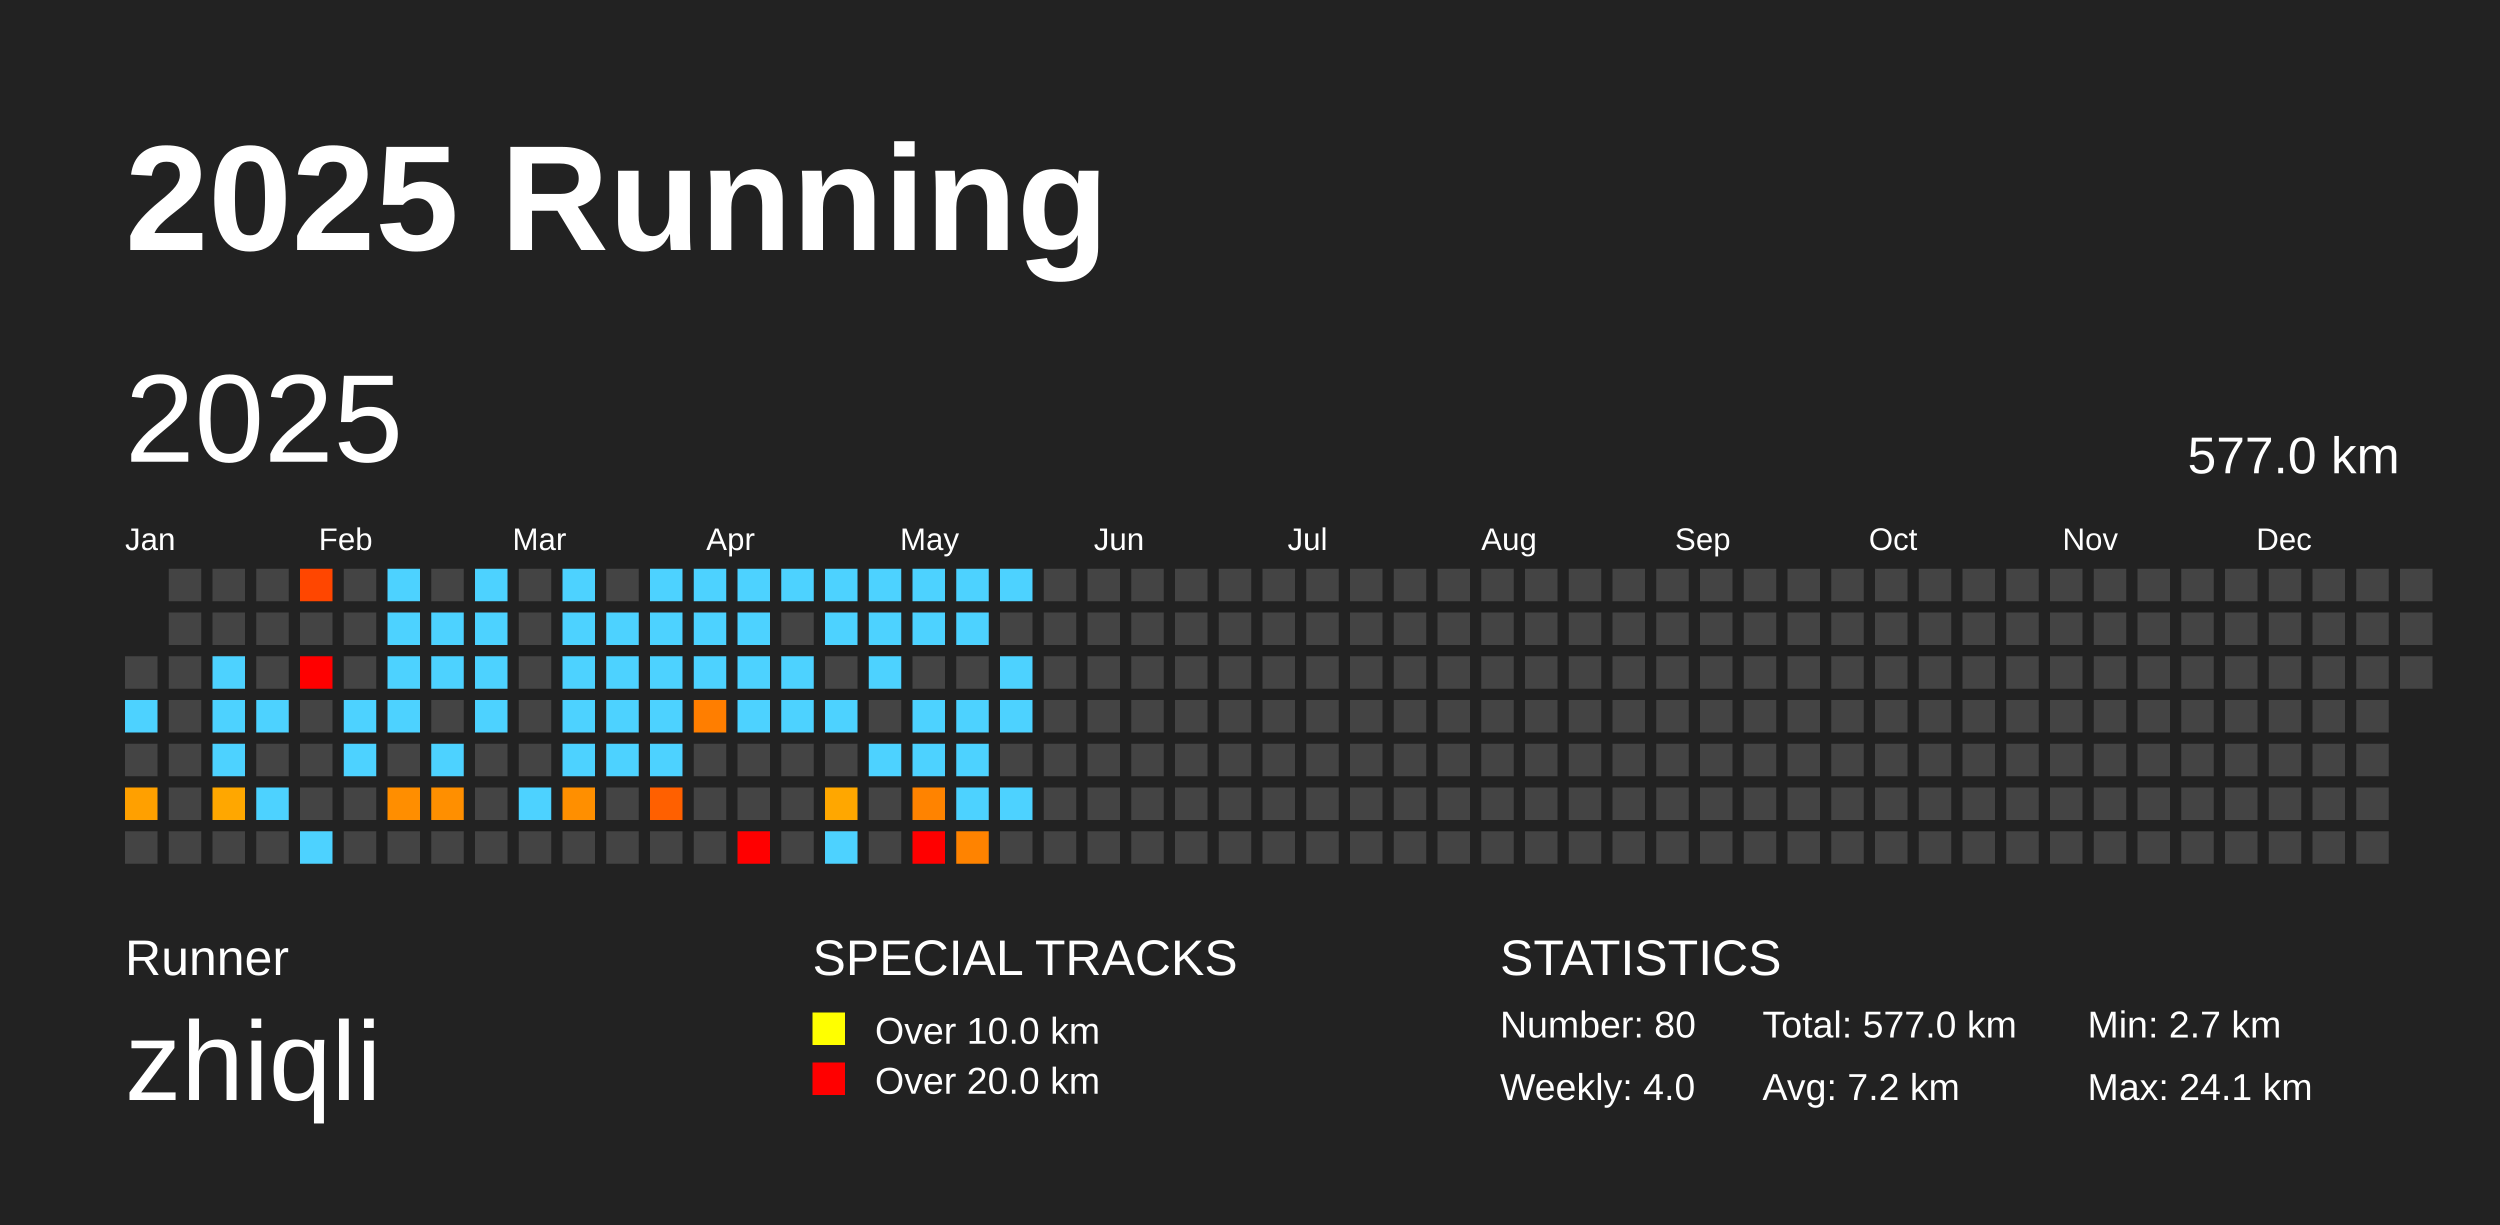
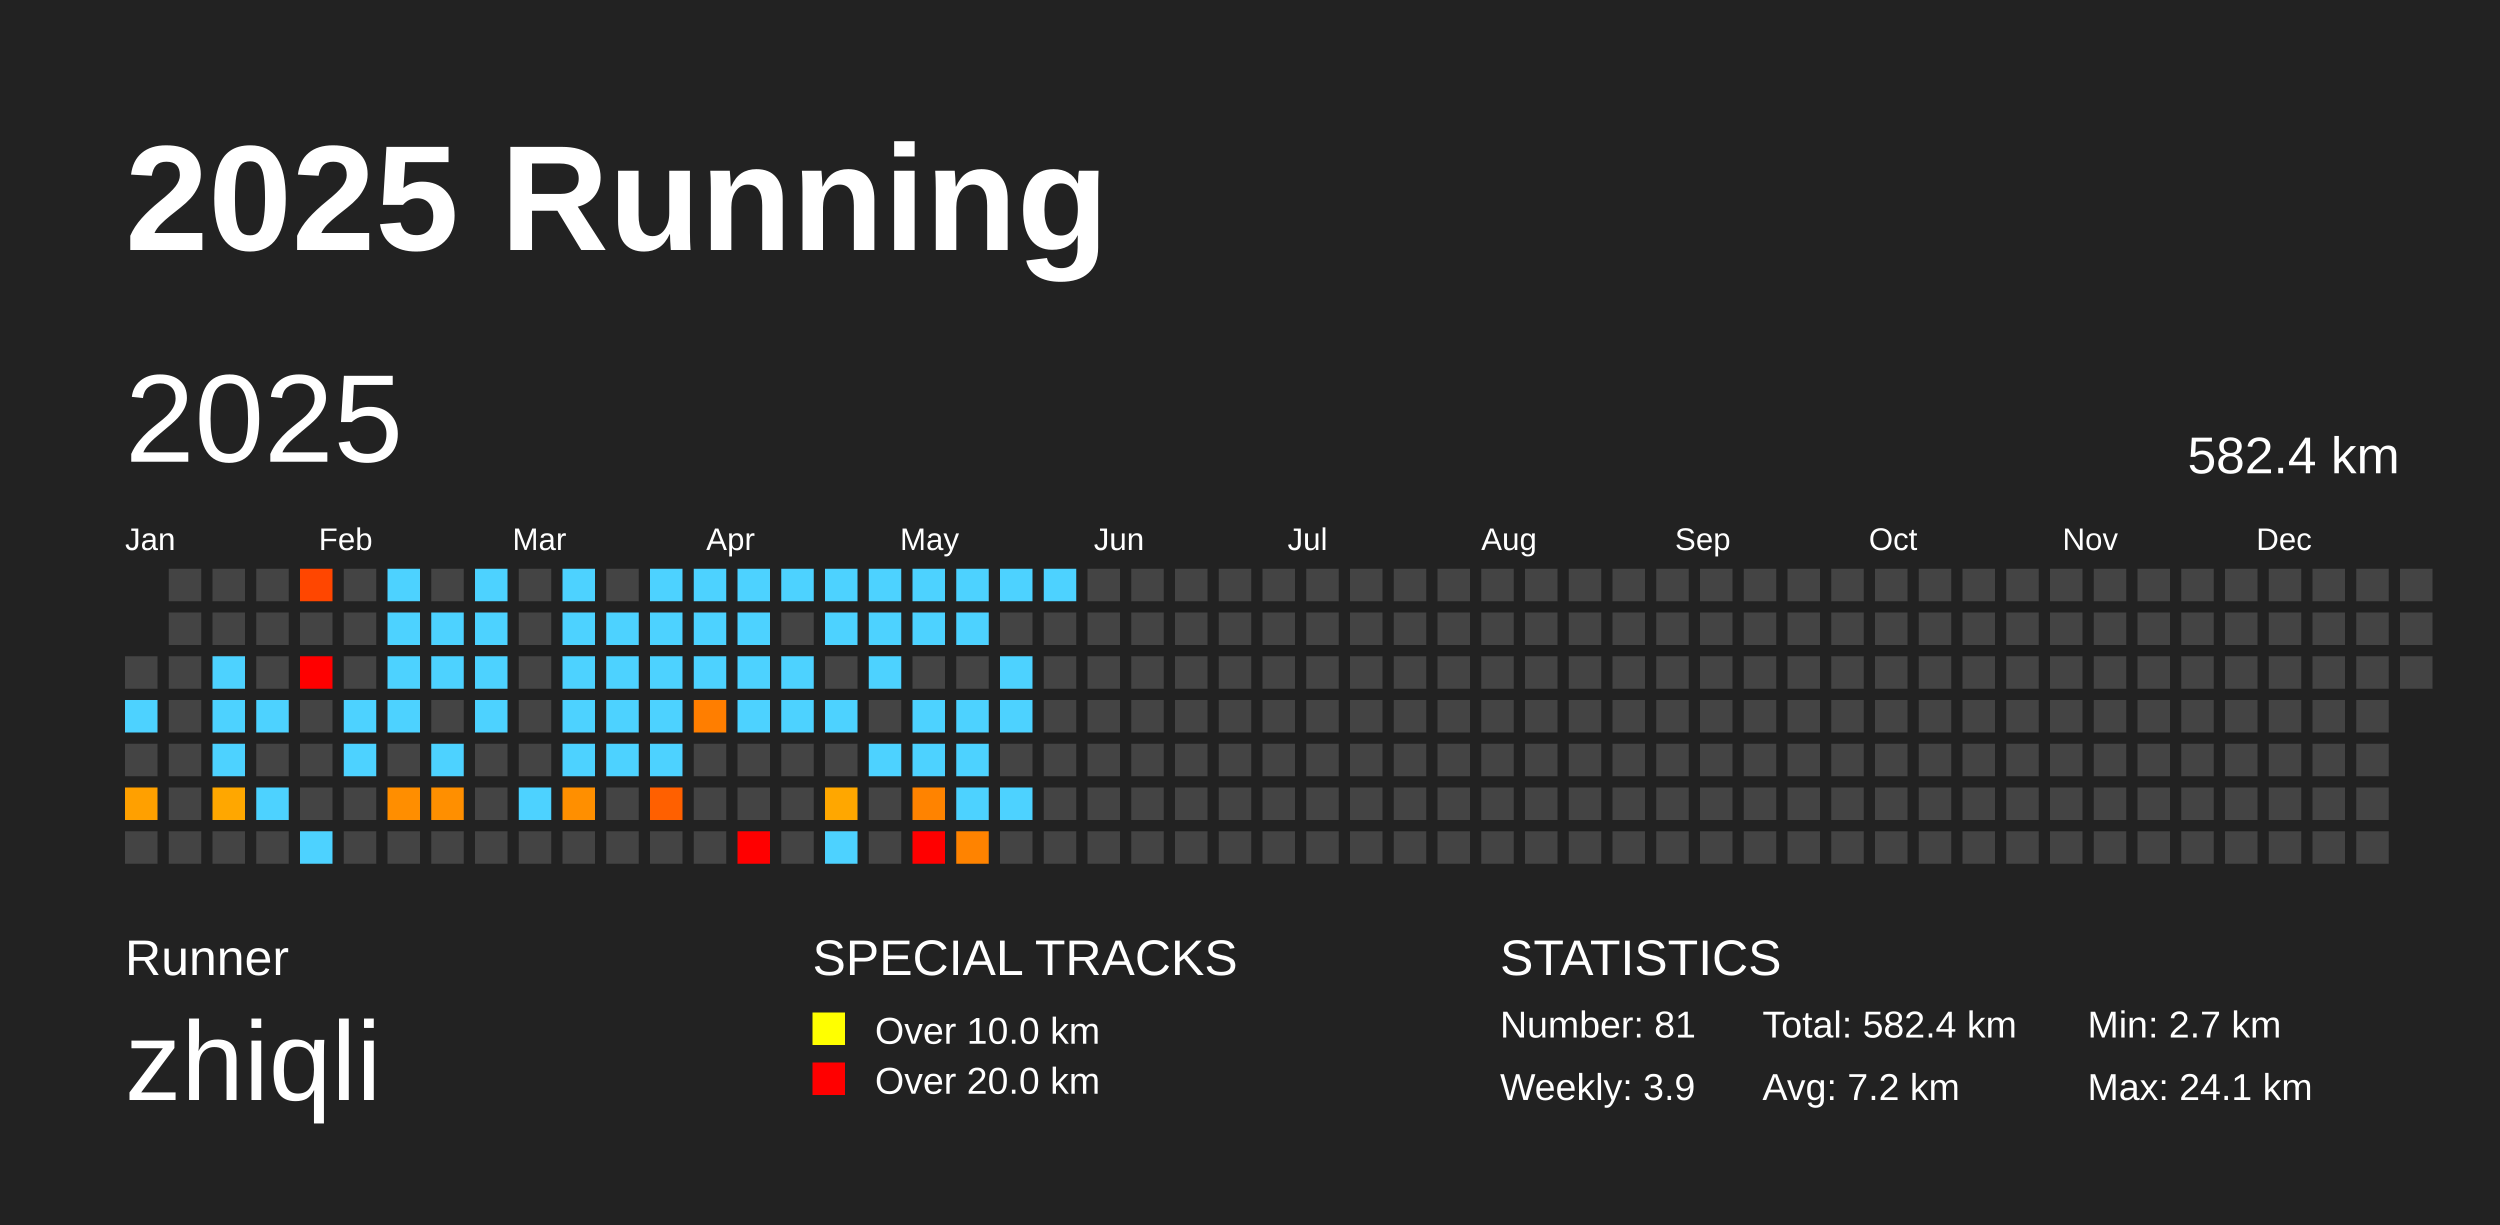
<svg xmlns="http://www.w3.org/2000/svg" baseProfile="full" height="98mm" version="1.1" viewBox="0,0,200,98" width="200mm">
  <defs />
  <rect fill="#222222" height="98" width="200" x="0" y="0" />
  <text fill="#FFFFFF" style="font-size:12px; font-family:Arial; font-weight:bold;" x="10" y="20">2025 Running</text>
  <text fill="#FFFFFF" style="font-size:4px; font-family:Arial" x="10" y="78">Runner</text>
  <text fill="#FFFFFF" style="font-size:9px; font-family:Arial" x="10" y="88">zhiqli</text>
  <text fill="#FFFFFF" style="font-size:4px; font-family:Arial" x="65" y="78">SPECIAL TRACKS</text>
  <rect fill="yellow" height="2.6" width="2.6" x="65" y="81" />
  <text fill="#FFFFFF" style="font-size:3px; font-family:Arial" x="70" y="83.5">Over 10.0 km</text>
  <rect fill="red" height="2.6" width="2.6" x="65" y="85" />
  <text fill="#FFFFFF" style="font-size:3px; font-family:Arial" x="70" y="87.5">Over 20.0 km</text>
  <text fill="#FFFFFF" style="font-size:4px; font-family:Arial" x="120" y="78">STATISTICS</text>
-   <text fill="#FFFFFF" style="font-size:3px; font-family:Arial" x="120" y="83">Number: 80</text>
-   <text fill="#FFFFFF" style="font-size:3px; font-family:Arial" x="120" y="88">Weekly: 4.0</text>
-   <text fill="#FFFFFF" style="font-size:3px; font-family:Arial" x="141" y="83">Total: 577.0 km</text>
+   <text fill="#FFFFFF" style="font-size:3px; font-family:Arial" x="120" y="83">Number: 81</text>
+   <text fill="#FFFFFF" style="font-size:3px; font-family:Arial" x="120" y="88">Weekly: 3.9</text>
+   <text fill="#FFFFFF" style="font-size:3px; font-family:Arial" x="141" y="83">Total: 582.4 km</text>
  <text fill="#FFFFFF" style="font-size:3px; font-family:Arial" x="141" y="88">Avg: 7.2 km</text>
  <text fill="#FFFFFF" style="font-size:3px; font-family:Arial" x="167" y="83">Min: 2.7 km</text>
  <text fill="#FFFFFF" style="font-size:3px; font-family:Arial" x="167" y="88">Max: 24.1 km</text>
  <text dominant-baseline="hanging" fill="#FFFFFF" style="font-size:10.0px; font-family:Arial;" x="10" y="30">2025</text>
-   <text dominant-baseline="hanging" fill="#FFFFFF" style="font-size:4.125px; font-family:Arial;" x="175" y="35">577.0 km</text>
+   <text dominant-baseline="hanging" fill="#FFFFFF" style="font-size:4.125px; font-family:Arial;" x="175" y="35">582.4 km</text>
  <text fill="#FFFFFF" style="font-size:2.5px; font-family:Arial" x="10.0" y="44">Jan</text>
  <text fill="#FFFFFF" style="font-size:2.5px; font-family:Arial" x="25.5" y="44">Feb</text>
  <text fill="#FFFFFF" style="font-size:2.5px; font-family:Arial" x="41.0" y="44">Mar</text>
  <text fill="#FFFFFF" style="font-size:2.5px; font-family:Arial" x="56.5" y="44">Apr</text>
  <text fill="#FFFFFF" style="font-size:2.5px; font-family:Arial" x="72.0" y="44">May</text>
  <text fill="#FFFFFF" style="font-size:2.5px; font-family:Arial" x="87.5" y="44">Jun</text>
  <text fill="#FFFFFF" style="font-size:2.5px; font-family:Arial" x="103.0" y="44">Jul</text>
  <text fill="#FFFFFF" style="font-size:2.5px; font-family:Arial" x="118.5" y="44">Aug</text>
  <text fill="#FFFFFF" style="font-size:2.5px; font-family:Arial" x="134.0" y="44">Sep</text>
  <text fill="#FFFFFF" style="font-size:2.5px; font-family:Arial" x="149.5" y="44">Oct</text>
  <text fill="#FFFFFF" style="font-size:2.5px; font-family:Arial" x="165.0" y="44">Nov</text>
  <text fill="#FFFFFF" style="font-size:2.5px; font-family:Arial" x="180.5" y="44">Dec</text>
  <rect fill="#444444" height="2.6" width="2.6" x="10.0" y="52.5" />
  <rect fill="#4dd2ff" height="2.6" width="2.6" x="10.0" y="56.0" />
  <rect fill="#444444" height="2.6" width="2.6" x="10.0" y="59.5" />
  <rect fill="#ffa000" height="2.6" width="2.6" x="10.0" y="63.0" />
  <rect fill="#444444" height="2.6" width="2.6" x="10.0" y="66.5" />
  <rect fill="#444444" height="2.6" width="2.6" x="13.5" y="45.5" />
  <rect fill="#444444" height="2.6" width="2.6" x="13.5" y="49.0" />
  <rect fill="#444444" height="2.6" width="2.6" x="13.5" y="52.5" />
  <rect fill="#444444" height="2.6" width="2.6" x="13.5" y="56.0" />
  <rect fill="#444444" height="2.6" width="2.6" x="13.5" y="59.5" />
  <rect fill="#444444" height="2.6" width="2.6" x="13.5" y="63.0" />
  <rect fill="#444444" height="2.6" width="2.6" x="13.5" y="66.5" />
  <rect fill="#444444" height="2.6" width="2.6" x="17.0" y="45.5" />
  <rect fill="#444444" height="2.6" width="2.6" x="17.0" y="49.0" />
  <rect fill="#4dd2ff" height="2.6" width="2.6" x="17.0" y="52.5" />
  <rect fill="#4dd2ff" height="2.6" width="2.6" x="17.0" y="56.0" />
  <rect fill="#4dd2ff" height="2.6" width="2.6" x="17.0" y="59.5" />
  <rect fill="#ffa700" height="2.6" width="2.6" x="17.0" y="63.0" />
  <rect fill="#444444" height="2.6" width="2.6" x="17.0" y="66.5" />
  <rect fill="#444444" height="2.6" width="2.6" x="20.5" y="45.5" />
  <rect fill="#444444" height="2.6" width="2.6" x="20.5" y="49.0" />
  <rect fill="#444444" height="2.6" width="2.6" x="20.5" y="52.5" />
  <rect fill="#4dd2ff" height="2.6" width="2.6" x="20.5" y="56.0" />
  <rect fill="#444444" height="2.6" width="2.6" x="20.5" y="59.5" />
  <rect fill="#4dd2ff" height="2.6" width="2.6" x="20.5" y="63.0" />
  <rect fill="#444444" height="2.6" width="2.6" x="20.5" y="66.5" />
  <rect fill="#ff4600" height="2.6" width="2.6" x="24.0" y="45.5" />
  <rect fill="#444444" height="2.6" width="2.6" x="24.0" y="49.0" />
  <rect fill="red" height="2.6" width="2.6" x="24.0" y="52.5" />
  <rect fill="#444444" height="2.6" width="2.6" x="24.0" y="56.0" />
  <rect fill="#444444" height="2.6" width="2.6" x="24.0" y="59.5" />
  <rect fill="#444444" height="2.6" width="2.6" x="24.0" y="63.0" />
  <rect fill="#4dd2ff" height="2.6" width="2.6" x="24.0" y="66.5" />
  <rect fill="#444444" height="2.6" width="2.6" x="27.5" y="45.5" />
  <rect fill="#444444" height="2.6" width="2.6" x="27.5" y="49.0" />
  <rect fill="#444444" height="2.6" width="2.6" x="27.5" y="52.5" />
  <rect fill="#4dd2ff" height="2.6" width="2.6" x="27.5" y="56.0" />
  <rect fill="#4dd2ff" height="2.6" width="2.6" x="27.5" y="59.5" />
  <rect fill="#444444" height="2.6" width="2.6" x="27.5" y="63.0" />
  <rect fill="#444444" height="2.6" width="2.6" x="27.5" y="66.5" />
  <rect fill="#4dd2ff" height="2.6" width="2.6" x="31.0" y="45.5" />
  <rect fill="#4dd2ff" height="2.6" width="2.6" x="31.0" y="49.0" />
  <rect fill="#4dd2ff" height="2.6" width="2.6" x="31.0" y="52.5" />
  <rect fill="#4dd2ff" height="2.6" width="2.6" x="31.0" y="56.0" />
  <rect fill="#444444" height="2.6" width="2.6" x="31.0" y="59.5" />
  <rect fill="#ff8e00" height="2.6" width="2.6" x="31.0" y="63.0" />
  <rect fill="#444444" height="2.6" width="2.6" x="31.0" y="66.5" />
  <rect fill="#444444" height="2.6" width="2.6" x="34.5" y="45.5" />
  <rect fill="#4dd2ff" height="2.6" width="2.6" x="34.5" y="49.0" />
  <rect fill="#4dd2ff" height="2.6" width="2.6" x="34.5" y="52.5" />
  <rect fill="#444444" height="2.6" width="2.6" x="34.5" y="56.0" />
  <rect fill="#4dd2ff" height="2.6" width="2.6" x="34.5" y="59.5" />
  <rect fill="#ff8f00" height="2.6" width="2.6" x="34.5" y="63.0" />
  <rect fill="#444444" height="2.6" width="2.6" x="34.5" y="66.5" />
  <rect fill="#4dd2ff" height="2.6" width="2.6" x="38.0" y="45.5" />
  <rect fill="#4dd2ff" height="2.6" width="2.6" x="38.0" y="49.0" />
  <rect fill="#4dd2ff" height="2.6" width="2.6" x="38.0" y="52.5" />
  <rect fill="#4dd2ff" height="2.6" width="2.6" x="38.0" y="56.0" />
  <rect fill="#444444" height="2.6" width="2.6" x="38.0" y="59.5" />
  <rect fill="#444444" height="2.6" width="2.6" x="38.0" y="63.0" />
  <rect fill="#444444" height="2.6" width="2.6" x="38.0" y="66.5" />
  <rect fill="#444444" height="2.6" width="2.6" x="41.5" y="45.5" />
  <rect fill="#444444" height="2.6" width="2.6" x="41.5" y="49.0" />
  <rect fill="#444444" height="2.6" width="2.6" x="41.5" y="52.5" />
  <rect fill="#444444" height="2.6" width="2.6" x="41.5" y="56.0" />
  <rect fill="#444444" height="2.6" width="2.6" x="41.5" y="59.5" />
  <rect fill="#4dd2ff" height="2.6" width="2.6" x="41.5" y="63.0" />
  <rect fill="#444444" height="2.6" width="2.6" x="41.5" y="66.5" />
  <rect fill="#4dd2ff" height="2.6" width="2.6" x="45.0" y="45.5" />
  <rect fill="#4dd2ff" height="2.6" width="2.6" x="45.0" y="49.0" />
  <rect fill="#4dd2ff" height="2.6" width="2.6" x="45.0" y="52.5" />
  <rect fill="#4dd2ff" height="2.6" width="2.6" x="45.0" y="56.0" />
  <rect fill="#4dd2ff" height="2.6" width="2.6" x="45.0" y="59.5" />
  <rect fill="#ff8f00" height="2.6" width="2.6" x="45.0" y="63.0" />
  <rect fill="#444444" height="2.6" width="2.6" x="45.0" y="66.5" />
  <rect fill="#444444" height="2.6" width="2.6" x="48.5" y="45.5" />
  <rect fill="#4dd2ff" height="2.6" width="2.6" x="48.5" y="49.0" />
  <rect fill="#4dd2ff" height="2.6" width="2.6" x="48.5" y="52.5" />
  <rect fill="#4dd2ff" height="2.6" width="2.6" x="48.5" y="56.0" />
  <rect fill="#4dd2ff" height="2.6" width="2.6" x="48.5" y="59.5" />
  <rect fill="#444444" height="2.6" width="2.6" x="48.5" y="63.0" />
  <rect fill="#444444" height="2.6" width="2.6" x="48.5" y="66.5" />
  <rect fill="#4dd2ff" height="2.6" width="2.6" x="52.0" y="45.5" />
  <rect fill="#4dd2ff" height="2.6" width="2.6" x="52.0" y="49.0" />
  <rect fill="#4dd2ff" height="2.6" width="2.6" x="52.0" y="52.5" />
  <rect fill="#4dd2ff" height="2.6" width="2.6" x="52.0" y="56.0" />
  <rect fill="#4dd2ff" height="2.6" width="2.6" x="52.0" y="59.5" />
  <rect fill="#ff6000" height="2.6" width="2.6" x="52.0" y="63.0" />
  <rect fill="#444444" height="2.6" width="2.6" x="52.0" y="66.5" />
  <rect fill="#4dd2ff" height="2.6" width="2.6" x="55.5" y="45.5" />
  <rect fill="#4dd2ff" height="2.6" width="2.6" x="55.5" y="49.0" />
  <rect fill="#4dd2ff" height="2.6" width="2.6" x="55.5" y="52.5" />
  <rect fill="#ff7e00" height="2.6" width="2.6" x="55.5" y="56.0" />
  <rect fill="#444444" height="2.6" width="2.6" x="55.5" y="59.5" />
  <rect fill="#444444" height="2.6" width="2.6" x="55.5" y="63.0" />
  <rect fill="#444444" height="2.6" width="2.6" x="55.5" y="66.5" />
  <rect fill="#4dd2ff" height="2.6" width="2.6" x="59.0" y="45.5" />
  <rect fill="#4dd2ff" height="2.6" width="2.6" x="59.0" y="49.0" />
  <rect fill="#4dd2ff" height="2.6" width="2.6" x="59.0" y="52.5" />
  <rect fill="#4dd2ff" height="2.6" width="2.6" x="59.0" y="56.0" />
  <rect fill="#444444" height="2.6" width="2.6" x="59.0" y="59.5" />
  <rect fill="#444444" height="2.6" width="2.6" x="59.0" y="63.0" />
  <rect fill="red" height="2.6" width="2.6" x="59.0" y="66.5" />
  <rect fill="#4dd2ff" height="2.6" width="2.6" x="62.5" y="45.5" />
  <rect fill="#444444" height="2.6" width="2.6" x="62.5" y="49.0" />
  <rect fill="#4dd2ff" height="2.6" width="2.6" x="62.5" y="52.5" />
  <rect fill="#4dd2ff" height="2.6" width="2.6" x="62.5" y="56.0" />
  <rect fill="#444444" height="2.6" width="2.6" x="62.5" y="59.5" />
  <rect fill="#444444" height="2.6" width="2.6" x="62.5" y="63.0" />
  <rect fill="#444444" height="2.6" width="2.6" x="62.5" y="66.5" />
  <rect fill="#4dd2ff" height="2.6" width="2.6" x="66.0" y="45.5" />
  <rect fill="#4dd2ff" height="2.6" width="2.6" x="66.0" y="49.0" />
  <rect fill="#444444" height="2.6" width="2.6" x="66.0" y="52.5" />
  <rect fill="#4dd2ff" height="2.6" width="2.6" x="66.0" y="56.0" />
  <rect fill="#444444" height="2.6" width="2.6" x="66.0" y="59.5" />
  <rect fill="#ffa700" height="2.6" width="2.6" x="66.0" y="63.0" />
  <rect fill="#4dd2ff" height="2.6" width="2.6" x="66.0" y="66.5" />
  <rect fill="#4dd2ff" height="2.6" width="2.6" x="69.5" y="45.5" />
  <rect fill="#4dd2ff" height="2.6" width="2.6" x="69.5" y="49.0" />
  <rect fill="#4dd2ff" height="2.6" width="2.6" x="69.5" y="52.5" />
  <rect fill="#444444" height="2.6" width="2.6" x="69.5" y="56.0" />
  <rect fill="#4dd2ff" height="2.6" width="2.6" x="69.5" y="59.5" />
  <rect fill="#444444" height="2.6" width="2.6" x="69.5" y="63.0" />
  <rect fill="#444444" height="2.6" width="2.6" x="69.5" y="66.5" />
  <rect fill="#4dd2ff" height="2.6" width="2.6" x="73.0" y="45.5" />
  <rect fill="#4dd2ff" height="2.6" width="2.6" x="73.0" y="49.0" />
  <rect fill="#444444" height="2.6" width="2.6" x="73.0" y="52.5" />
  <rect fill="#4dd2ff" height="2.6" width="2.6" x="73.0" y="56.0" />
  <rect fill="#4dd2ff" height="2.6" width="2.6" x="73.0" y="59.5" />
  <rect fill="#ff8300" height="2.6" width="2.6" x="73.0" y="63.0" />
  <rect fill="red" height="2.6" width="2.6" x="73.0" y="66.5" />
  <rect fill="#4dd2ff" height="2.6" width="2.6" x="76.5" y="45.5" />
  <rect fill="#4dd2ff" height="2.6" width="2.6" x="76.5" y="49.0" />
  <rect fill="#444444" height="2.6" width="2.6" x="76.5" y="52.5" />
  <rect fill="#4dd2ff" height="2.6" width="2.6" x="76.5" y="56.0" />
  <rect fill="#4dd2ff" height="2.6" width="2.6" x="76.5" y="59.5" />
  <rect fill="#4dd2ff" height="2.6" width="2.6" x="76.5" y="63.0" />
  <rect fill="#ff8300" height="2.6" width="2.6" x="76.5" y="66.5" />
  <rect fill="#4dd2ff" height="2.6" width="2.6" x="80.0" y="45.5" />
  <rect fill="#444444" height="2.6" width="2.6" x="80.0" y="49.0" />
  <rect fill="#4dd2ff" height="2.6" width="2.6" x="80.0" y="52.5" />
  <rect fill="#4dd2ff" height="2.6" width="2.6" x="80.0" y="56.0" />
  <rect fill="#444444" height="2.6" width="2.6" x="80.0" y="59.5" />
  <rect fill="#4dd2ff" height="2.6" width="2.6" x="80.0" y="63.0" />
  <rect fill="#444444" height="2.6" width="2.6" x="80.0" y="66.5" />
-   <rect fill="#444444" height="2.6" width="2.6" x="83.5" y="45.5" />
+   <rect fill="#4dd2ff" height="2.6" width="2.6" x="83.5" y="45.5" />
  <rect fill="#444444" height="2.6" width="2.6" x="83.5" y="49.0" />
  <rect fill="#444444" height="2.6" width="2.6" x="83.5" y="52.5" />
  <rect fill="#444444" height="2.6" width="2.6" x="83.5" y="56.0" />
  <rect fill="#444444" height="2.6" width="2.6" x="83.5" y="59.5" />
  <rect fill="#444444" height="2.6" width="2.6" x="83.5" y="63.0" />
  <rect fill="#444444" height="2.6" width="2.6" x="83.5" y="66.5" />
  <rect fill="#444444" height="2.6" width="2.6" x="87.0" y="45.5" />
  <rect fill="#444444" height="2.6" width="2.6" x="87.0" y="49.0" />
  <rect fill="#444444" height="2.6" width="2.6" x="87.0" y="52.5" />
  <rect fill="#444444" height="2.6" width="2.6" x="87.0" y="56.0" />
  <rect fill="#444444" height="2.6" width="2.6" x="87.0" y="59.5" />
  <rect fill="#444444" height="2.6" width="2.6" x="87.0" y="63.0" />
  <rect fill="#444444" height="2.6" width="2.6" x="87.0" y="66.5" />
  <rect fill="#444444" height="2.6" width="2.6" x="90.5" y="45.5" />
  <rect fill="#444444" height="2.6" width="2.6" x="90.5" y="49.0" />
  <rect fill="#444444" height="2.6" width="2.6" x="90.5" y="52.5" />
  <rect fill="#444444" height="2.6" width="2.6" x="90.5" y="56.0" />
  <rect fill="#444444" height="2.6" width="2.6" x="90.5" y="59.5" />
  <rect fill="#444444" height="2.6" width="2.6" x="90.5" y="63.0" />
  <rect fill="#444444" height="2.6" width="2.6" x="90.5" y="66.5" />
  <rect fill="#444444" height="2.6" width="2.6" x="94.0" y="45.5" />
  <rect fill="#444444" height="2.6" width="2.6" x="94.0" y="49.0" />
  <rect fill="#444444" height="2.6" width="2.6" x="94.0" y="52.5" />
  <rect fill="#444444" height="2.6" width="2.6" x="94.0" y="56.0" />
  <rect fill="#444444" height="2.6" width="2.6" x="94.0" y="59.5" />
  <rect fill="#444444" height="2.6" width="2.6" x="94.0" y="63.0" />
  <rect fill="#444444" height="2.6" width="2.6" x="94.0" y="66.5" />
  <rect fill="#444444" height="2.6" width="2.6" x="97.5" y="45.5" />
  <rect fill="#444444" height="2.6" width="2.6" x="97.5" y="49.0" />
  <rect fill="#444444" height="2.6" width="2.6" x="97.5" y="52.5" />
  <rect fill="#444444" height="2.6" width="2.6" x="97.5" y="56.0" />
  <rect fill="#444444" height="2.6" width="2.6" x="97.5" y="59.5" />
  <rect fill="#444444" height="2.6" width="2.6" x="97.5" y="63.0" />
  <rect fill="#444444" height="2.6" width="2.6" x="97.5" y="66.5" />
  <rect fill="#444444" height="2.6" width="2.6" x="101.0" y="45.5" />
  <rect fill="#444444" height="2.6" width="2.6" x="101.0" y="49.0" />
  <rect fill="#444444" height="2.6" width="2.6" x="101.0" y="52.5" />
  <rect fill="#444444" height="2.6" width="2.6" x="101.0" y="56.0" />
  <rect fill="#444444" height="2.6" width="2.6" x="101.0" y="59.5" />
  <rect fill="#444444" height="2.6" width="2.6" x="101.0" y="63.0" />
  <rect fill="#444444" height="2.6" width="2.6" x="101.0" y="66.5" />
  <rect fill="#444444" height="2.6" width="2.6" x="104.5" y="45.5" />
  <rect fill="#444444" height="2.6" width="2.6" x="104.5" y="49.0" />
  <rect fill="#444444" height="2.6" width="2.6" x="104.5" y="52.5" />
  <rect fill="#444444" height="2.6" width="2.6" x="104.5" y="56.0" />
  <rect fill="#444444" height="2.6" width="2.6" x="104.5" y="59.5" />
  <rect fill="#444444" height="2.6" width="2.6" x="104.5" y="63.0" />
  <rect fill="#444444" height="2.6" width="2.6" x="104.5" y="66.5" />
  <rect fill="#444444" height="2.6" width="2.6" x="108.0" y="45.5" />
  <rect fill="#444444" height="2.6" width="2.6" x="108.0" y="49.0" />
  <rect fill="#444444" height="2.6" width="2.6" x="108.0" y="52.5" />
  <rect fill="#444444" height="2.6" width="2.6" x="108.0" y="56.0" />
  <rect fill="#444444" height="2.6" width="2.6" x="108.0" y="59.5" />
  <rect fill="#444444" height="2.6" width="2.6" x="108.0" y="63.0" />
  <rect fill="#444444" height="2.6" width="2.6" x="108.0" y="66.5" />
  <rect fill="#444444" height="2.6" width="2.6" x="111.5" y="45.5" />
  <rect fill="#444444" height="2.6" width="2.6" x="111.5" y="49.0" />
  <rect fill="#444444" height="2.6" width="2.6" x="111.5" y="52.5" />
  <rect fill="#444444" height="2.6" width="2.6" x="111.5" y="56.0" />
  <rect fill="#444444" height="2.6" width="2.6" x="111.5" y="59.5" />
  <rect fill="#444444" height="2.6" width="2.6" x="111.5" y="63.0" />
  <rect fill="#444444" height="2.6" width="2.6" x="111.5" y="66.5" />
  <rect fill="#444444" height="2.6" width="2.6" x="115.0" y="45.5" />
  <rect fill="#444444" height="2.6" width="2.6" x="115.0" y="49.0" />
  <rect fill="#444444" height="2.6" width="2.6" x="115.0" y="52.5" />
  <rect fill="#444444" height="2.6" width="2.6" x="115.0" y="56.0" />
  <rect fill="#444444" height="2.6" width="2.6" x="115.0" y="59.5" />
  <rect fill="#444444" height="2.6" width="2.6" x="115.0" y="63.0" />
  <rect fill="#444444" height="2.6" width="2.6" x="115.0" y="66.5" />
  <rect fill="#444444" height="2.6" width="2.6" x="118.5" y="45.5" />
  <rect fill="#444444" height="2.6" width="2.6" x="118.5" y="49.0" />
  <rect fill="#444444" height="2.6" width="2.6" x="118.5" y="52.5" />
  <rect fill="#444444" height="2.6" width="2.6" x="118.5" y="56.0" />
  <rect fill="#444444" height="2.6" width="2.6" x="118.5" y="59.5" />
  <rect fill="#444444" height="2.6" width="2.6" x="118.5" y="63.0" />
  <rect fill="#444444" height="2.6" width="2.6" x="118.5" y="66.5" />
  <rect fill="#444444" height="2.6" width="2.6" x="122.0" y="45.5" />
  <rect fill="#444444" height="2.6" width="2.6" x="122.0" y="49.0" />
  <rect fill="#444444" height="2.6" width="2.6" x="122.0" y="52.5" />
  <rect fill="#444444" height="2.6" width="2.6" x="122.0" y="56.0" />
  <rect fill="#444444" height="2.6" width="2.6" x="122.0" y="59.5" />
  <rect fill="#444444" height="2.6" width="2.6" x="122.0" y="63.0" />
  <rect fill="#444444" height="2.6" width="2.6" x="122.0" y="66.5" />
  <rect fill="#444444" height="2.6" width="2.6" x="125.5" y="45.5" />
  <rect fill="#444444" height="2.6" width="2.6" x="125.5" y="49.0" />
  <rect fill="#444444" height="2.6" width="2.6" x="125.5" y="52.5" />
  <rect fill="#444444" height="2.6" width="2.6" x="125.5" y="56.0" />
  <rect fill="#444444" height="2.6" width="2.6" x="125.5" y="59.5" />
  <rect fill="#444444" height="2.6" width="2.6" x="125.5" y="63.0" />
  <rect fill="#444444" height="2.6" width="2.6" x="125.5" y="66.5" />
  <rect fill="#444444" height="2.6" width="2.6" x="129.0" y="45.5" />
  <rect fill="#444444" height="2.6" width="2.6" x="129.0" y="49.0" />
  <rect fill="#444444" height="2.6" width="2.6" x="129.0" y="52.5" />
  <rect fill="#444444" height="2.6" width="2.6" x="129.0" y="56.0" />
  <rect fill="#444444" height="2.6" width="2.6" x="129.0" y="59.5" />
  <rect fill="#444444" height="2.6" width="2.6" x="129.0" y="63.0" />
  <rect fill="#444444" height="2.6" width="2.6" x="129.0" y="66.5" />
  <rect fill="#444444" height="2.6" width="2.6" x="132.5" y="45.5" />
  <rect fill="#444444" height="2.6" width="2.6" x="132.5" y="49.0" />
  <rect fill="#444444" height="2.6" width="2.6" x="132.5" y="52.5" />
  <rect fill="#444444" height="2.6" width="2.6" x="132.5" y="56.0" />
  <rect fill="#444444" height="2.6" width="2.6" x="132.5" y="59.5" />
  <rect fill="#444444" height="2.6" width="2.6" x="132.5" y="63.0" />
  <rect fill="#444444" height="2.6" width="2.6" x="132.5" y="66.5" />
  <rect fill="#444444" height="2.6" width="2.6" x="136.0" y="45.5" />
  <rect fill="#444444" height="2.6" width="2.6" x="136.0" y="49.0" />
  <rect fill="#444444" height="2.6" width="2.6" x="136.0" y="52.5" />
  <rect fill="#444444" height="2.6" width="2.6" x="136.0" y="56.0" />
  <rect fill="#444444" height="2.6" width="2.6" x="136.0" y="59.5" />
  <rect fill="#444444" height="2.6" width="2.6" x="136.0" y="63.0" />
  <rect fill="#444444" height="2.6" width="2.6" x="136.0" y="66.5" />
  <rect fill="#444444" height="2.6" width="2.6" x="139.5" y="45.5" />
  <rect fill="#444444" height="2.6" width="2.6" x="139.5" y="49.0" />
  <rect fill="#444444" height="2.6" width="2.6" x="139.5" y="52.5" />
  <rect fill="#444444" height="2.6" width="2.6" x="139.5" y="56.0" />
  <rect fill="#444444" height="2.6" width="2.6" x="139.5" y="59.5" />
  <rect fill="#444444" height="2.6" width="2.6" x="139.5" y="63.0" />
  <rect fill="#444444" height="2.6" width="2.6" x="139.5" y="66.5" />
  <rect fill="#444444" height="2.6" width="2.6" x="143.0" y="45.5" />
  <rect fill="#444444" height="2.6" width="2.6" x="143.0" y="49.0" />
  <rect fill="#444444" height="2.6" width="2.6" x="143.0" y="52.5" />
  <rect fill="#444444" height="2.6" width="2.6" x="143.0" y="56.0" />
  <rect fill="#444444" height="2.6" width="2.6" x="143.0" y="59.5" />
  <rect fill="#444444" height="2.6" width="2.6" x="143.0" y="63.0" />
  <rect fill="#444444" height="2.6" width="2.6" x="143.0" y="66.5" />
  <rect fill="#444444" height="2.6" width="2.6" x="146.5" y="45.5" />
  <rect fill="#444444" height="2.6" width="2.6" x="146.5" y="49.0" />
  <rect fill="#444444" height="2.6" width="2.6" x="146.5" y="52.5" />
  <rect fill="#444444" height="2.6" width="2.6" x="146.5" y="56.0" />
  <rect fill="#444444" height="2.6" width="2.6" x="146.5" y="59.5" />
  <rect fill="#444444" height="2.6" width="2.6" x="146.5" y="63.0" />
  <rect fill="#444444" height="2.6" width="2.6" x="146.5" y="66.5" />
  <rect fill="#444444" height="2.6" width="2.6" x="150.0" y="45.5" />
  <rect fill="#444444" height="2.6" width="2.6" x="150.0" y="49.0" />
  <rect fill="#444444" height="2.6" width="2.6" x="150.0" y="52.5" />
  <rect fill="#444444" height="2.6" width="2.6" x="150.0" y="56.0" />
  <rect fill="#444444" height="2.6" width="2.6" x="150.0" y="59.5" />
  <rect fill="#444444" height="2.6" width="2.6" x="150.0" y="63.0" />
  <rect fill="#444444" height="2.6" width="2.6" x="150.0" y="66.5" />
  <rect fill="#444444" height="2.6" width="2.6" x="153.5" y="45.5" />
  <rect fill="#444444" height="2.6" width="2.6" x="153.5" y="49.0" />
  <rect fill="#444444" height="2.6" width="2.6" x="153.5" y="52.5" />
  <rect fill="#444444" height="2.6" width="2.6" x="153.5" y="56.0" />
  <rect fill="#444444" height="2.6" width="2.6" x="153.5" y="59.5" />
  <rect fill="#444444" height="2.6" width="2.6" x="153.5" y="63.0" />
  <rect fill="#444444" height="2.6" width="2.6" x="153.5" y="66.5" />
  <rect fill="#444444" height="2.6" width="2.6" x="157.0" y="45.5" />
  <rect fill="#444444" height="2.6" width="2.6" x="157.0" y="49.0" />
  <rect fill="#444444" height="2.6" width="2.6" x="157.0" y="52.5" />
  <rect fill="#444444" height="2.6" width="2.6" x="157.0" y="56.0" />
  <rect fill="#444444" height="2.6" width="2.6" x="157.0" y="59.5" />
  <rect fill="#444444" height="2.6" width="2.6" x="157.0" y="63.0" />
  <rect fill="#444444" height="2.6" width="2.6" x="157.0" y="66.5" />
  <rect fill="#444444" height="2.6" width="2.6" x="160.5" y="45.5" />
  <rect fill="#444444" height="2.6" width="2.6" x="160.5" y="49.0" />
  <rect fill="#444444" height="2.6" width="2.6" x="160.5" y="52.5" />
  <rect fill="#444444" height="2.6" width="2.6" x="160.5" y="56.0" />
  <rect fill="#444444" height="2.6" width="2.6" x="160.5" y="59.5" />
  <rect fill="#444444" height="2.6" width="2.6" x="160.5" y="63.0" />
  <rect fill="#444444" height="2.6" width="2.6" x="160.5" y="66.5" />
  <rect fill="#444444" height="2.6" width="2.6" x="164.0" y="45.5" />
  <rect fill="#444444" height="2.6" width="2.6" x="164.0" y="49.0" />
  <rect fill="#444444" height="2.6" width="2.6" x="164.0" y="52.5" />
  <rect fill="#444444" height="2.6" width="2.6" x="164.0" y="56.0" />
  <rect fill="#444444" height="2.6" width="2.6" x="164.0" y="59.5" />
  <rect fill="#444444" height="2.6" width="2.6" x="164.0" y="63.0" />
  <rect fill="#444444" height="2.6" width="2.6" x="164.0" y="66.5" />
  <rect fill="#444444" height="2.6" width="2.6" x="167.5" y="45.5" />
  <rect fill="#444444" height="2.6" width="2.6" x="167.5" y="49.0" />
  <rect fill="#444444" height="2.6" width="2.6" x="167.5" y="52.5" />
  <rect fill="#444444" height="2.6" width="2.6" x="167.5" y="56.0" />
  <rect fill="#444444" height="2.6" width="2.6" x="167.5" y="59.5" />
  <rect fill="#444444" height="2.6" width="2.6" x="167.5" y="63.0" />
  <rect fill="#444444" height="2.6" width="2.6" x="167.5" y="66.5" />
  <rect fill="#444444" height="2.6" width="2.6" x="171.0" y="45.5" />
  <rect fill="#444444" height="2.6" width="2.6" x="171.0" y="49.0" />
  <rect fill="#444444" height="2.6" width="2.6" x="171.0" y="52.5" />
  <rect fill="#444444" height="2.6" width="2.6" x="171.0" y="56.0" />
  <rect fill="#444444" height="2.6" width="2.6" x="171.0" y="59.5" />
  <rect fill="#444444" height="2.6" width="2.6" x="171.0" y="63.0" />
  <rect fill="#444444" height="2.6" width="2.6" x="171.0" y="66.5" />
  <rect fill="#444444" height="2.6" width="2.6" x="174.5" y="45.5" />
  <rect fill="#444444" height="2.6" width="2.6" x="174.5" y="49.0" />
  <rect fill="#444444" height="2.6" width="2.6" x="174.5" y="52.5" />
  <rect fill="#444444" height="2.6" width="2.6" x="174.5" y="56.0" />
  <rect fill="#444444" height="2.6" width="2.6" x="174.5" y="59.5" />
  <rect fill="#444444" height="2.6" width="2.6" x="174.5" y="63.0" />
  <rect fill="#444444" height="2.6" width="2.6" x="174.5" y="66.5" />
  <rect fill="#444444" height="2.6" width="2.6" x="178.0" y="45.5" />
  <rect fill="#444444" height="2.6" width="2.6" x="178.0" y="49.0" />
  <rect fill="#444444" height="2.6" width="2.6" x="178.0" y="52.5" />
  <rect fill="#444444" height="2.6" width="2.6" x="178.0" y="56.0" />
  <rect fill="#444444" height="2.6" width="2.6" x="178.0" y="59.5" />
  <rect fill="#444444" height="2.6" width="2.6" x="178.0" y="63.0" />
  <rect fill="#444444" height="2.6" width="2.6" x="178.0" y="66.5" />
  <rect fill="#444444" height="2.6" width="2.6" x="181.5" y="45.5" />
  <rect fill="#444444" height="2.6" width="2.6" x="181.5" y="49.0" />
  <rect fill="#444444" height="2.6" width="2.6" x="181.5" y="52.5" />
  <rect fill="#444444" height="2.6" width="2.6" x="181.5" y="56.0" />
  <rect fill="#444444" height="2.6" width="2.6" x="181.5" y="59.5" />
  <rect fill="#444444" height="2.6" width="2.6" x="181.5" y="63.0" />
  <rect fill="#444444" height="2.6" width="2.6" x="181.5" y="66.5" />
  <rect fill="#444444" height="2.6" width="2.6" x="185.0" y="45.5" />
  <rect fill="#444444" height="2.6" width="2.6" x="185.0" y="49.0" />
  <rect fill="#444444" height="2.6" width="2.6" x="185.0" y="52.5" />
  <rect fill="#444444" height="2.6" width="2.6" x="185.0" y="56.0" />
  <rect fill="#444444" height="2.6" width="2.6" x="185.0" y="59.5" />
  <rect fill="#444444" height="2.6" width="2.6" x="185.0" y="63.0" />
  <rect fill="#444444" height="2.6" width="2.6" x="185.0" y="66.5" />
  <rect fill="#444444" height="2.6" width="2.6" x="188.5" y="45.5" />
  <rect fill="#444444" height="2.6" width="2.6" x="188.5" y="49.0" />
  <rect fill="#444444" height="2.6" width="2.6" x="188.5" y="52.5" />
  <rect fill="#444444" height="2.6" width="2.6" x="188.5" y="56.0" />
  <rect fill="#444444" height="2.6" width="2.6" x="188.5" y="59.5" />
  <rect fill="#444444" height="2.6" width="2.6" x="188.5" y="63.0" />
  <rect fill="#444444" height="2.6" width="2.6" x="188.5" y="66.5" />
  <rect fill="#444444" height="2.6" width="2.6" x="192.0" y="45.5" />
  <rect fill="#444444" height="2.6" width="2.6" x="192.0" y="49.0" />
  <rect fill="#444444" height="2.6" width="2.6" x="192.0" y="52.5" />
</svg>
